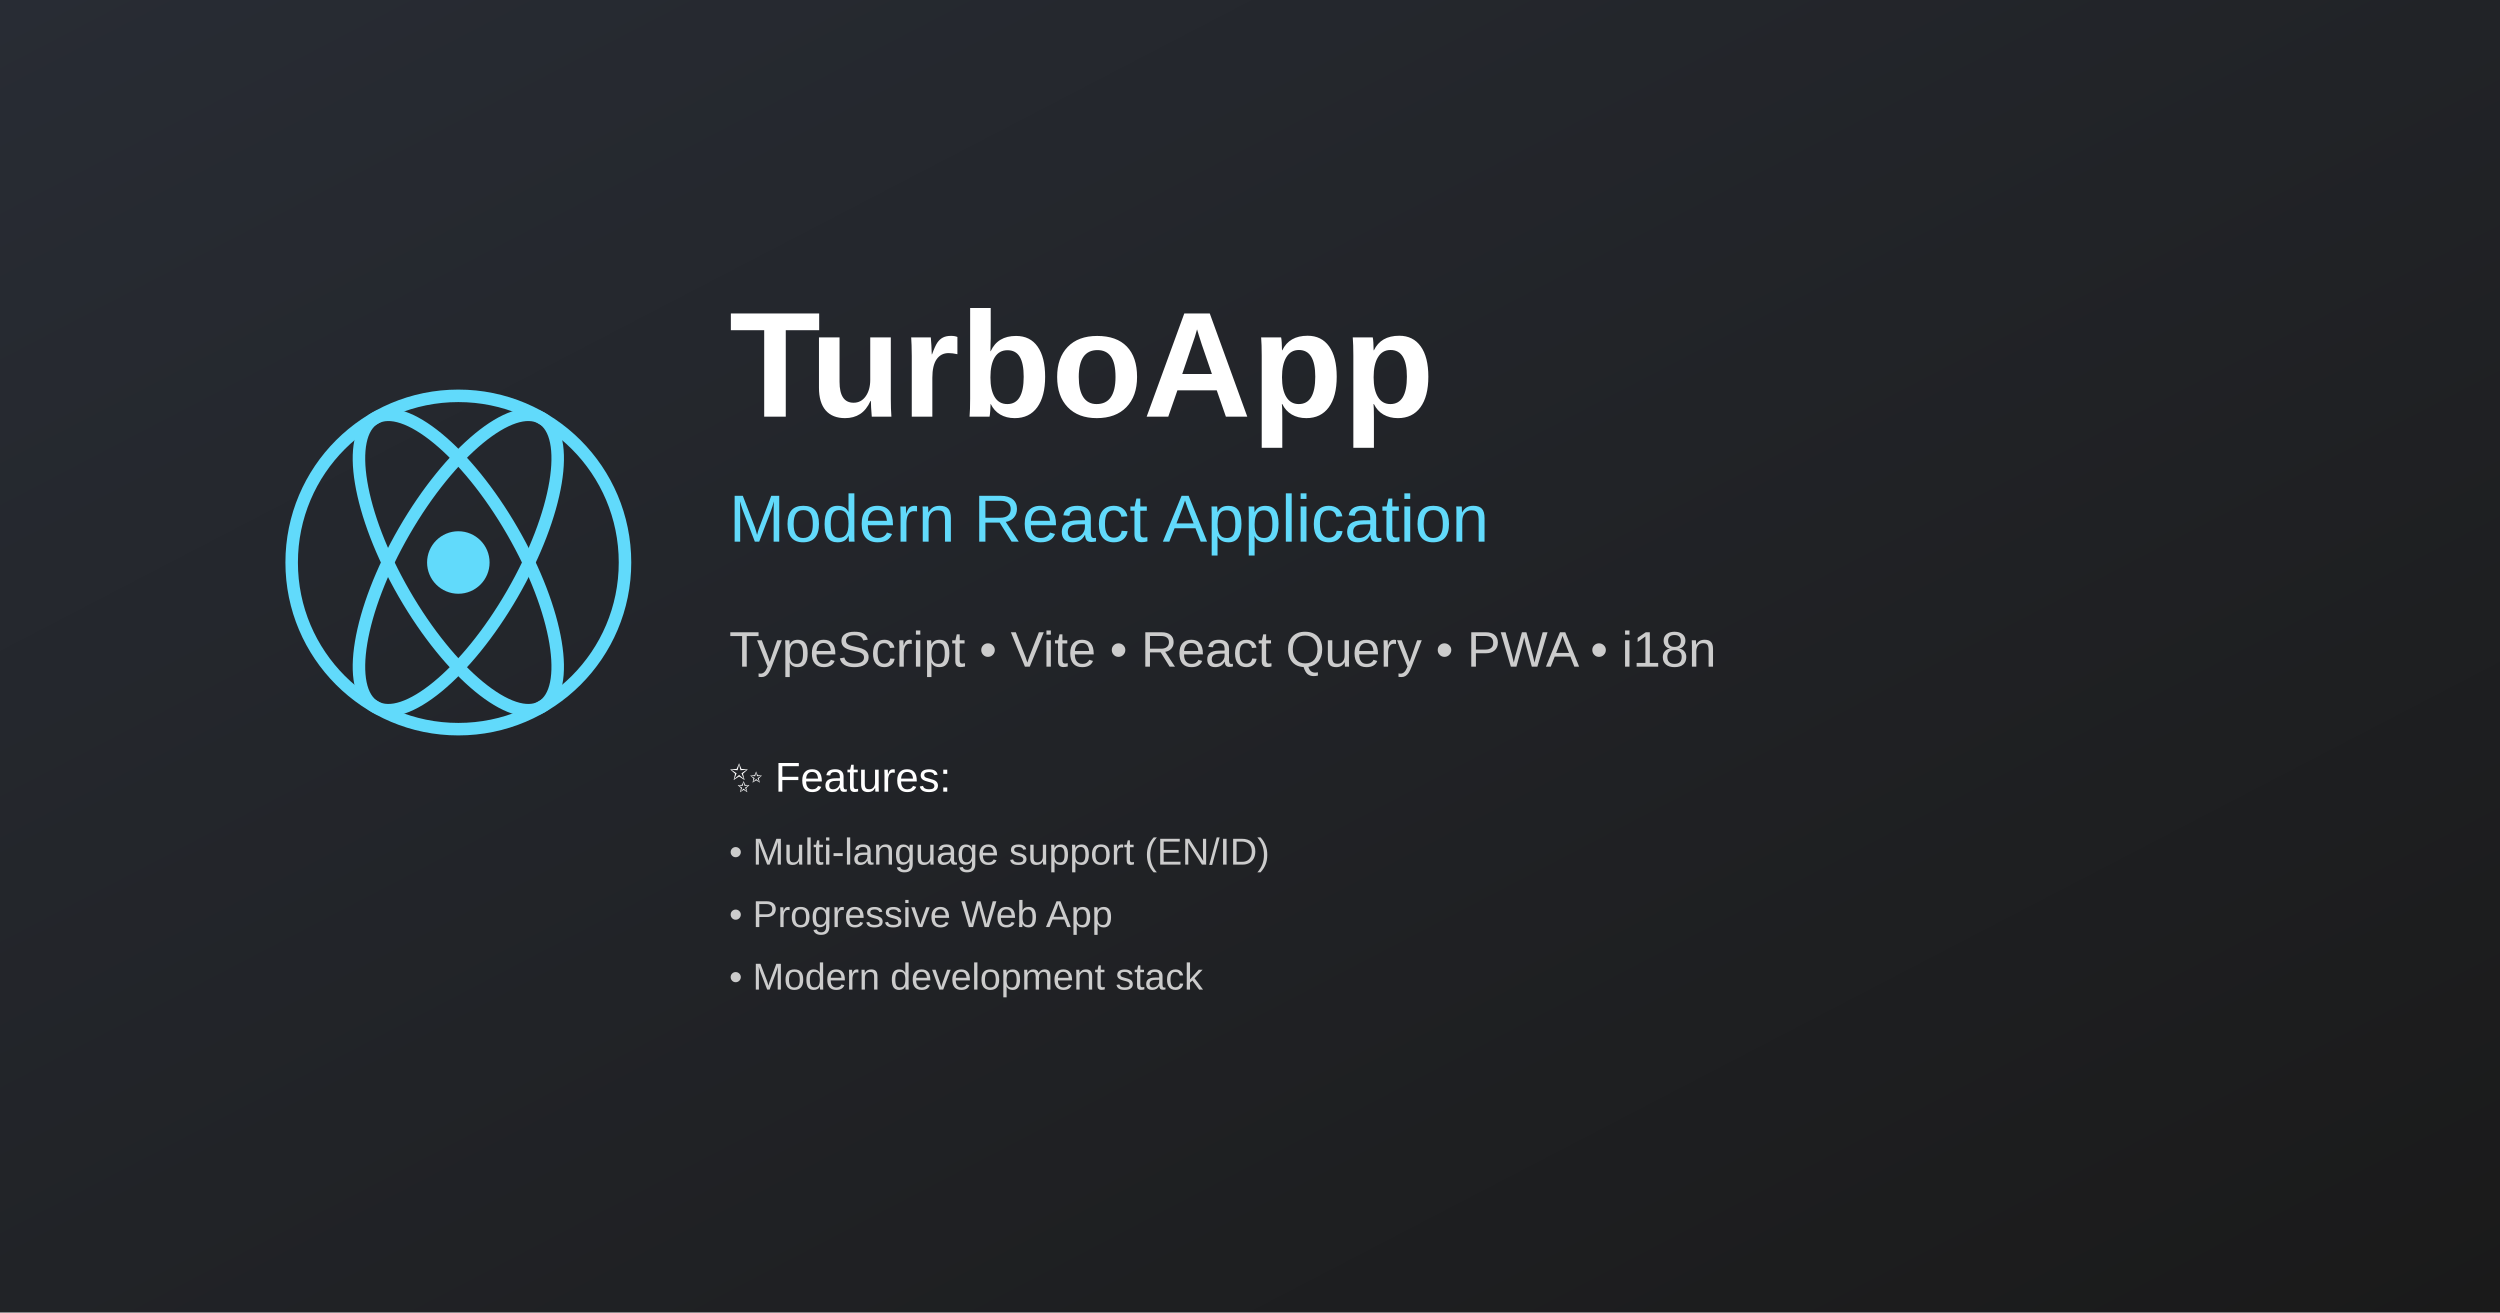
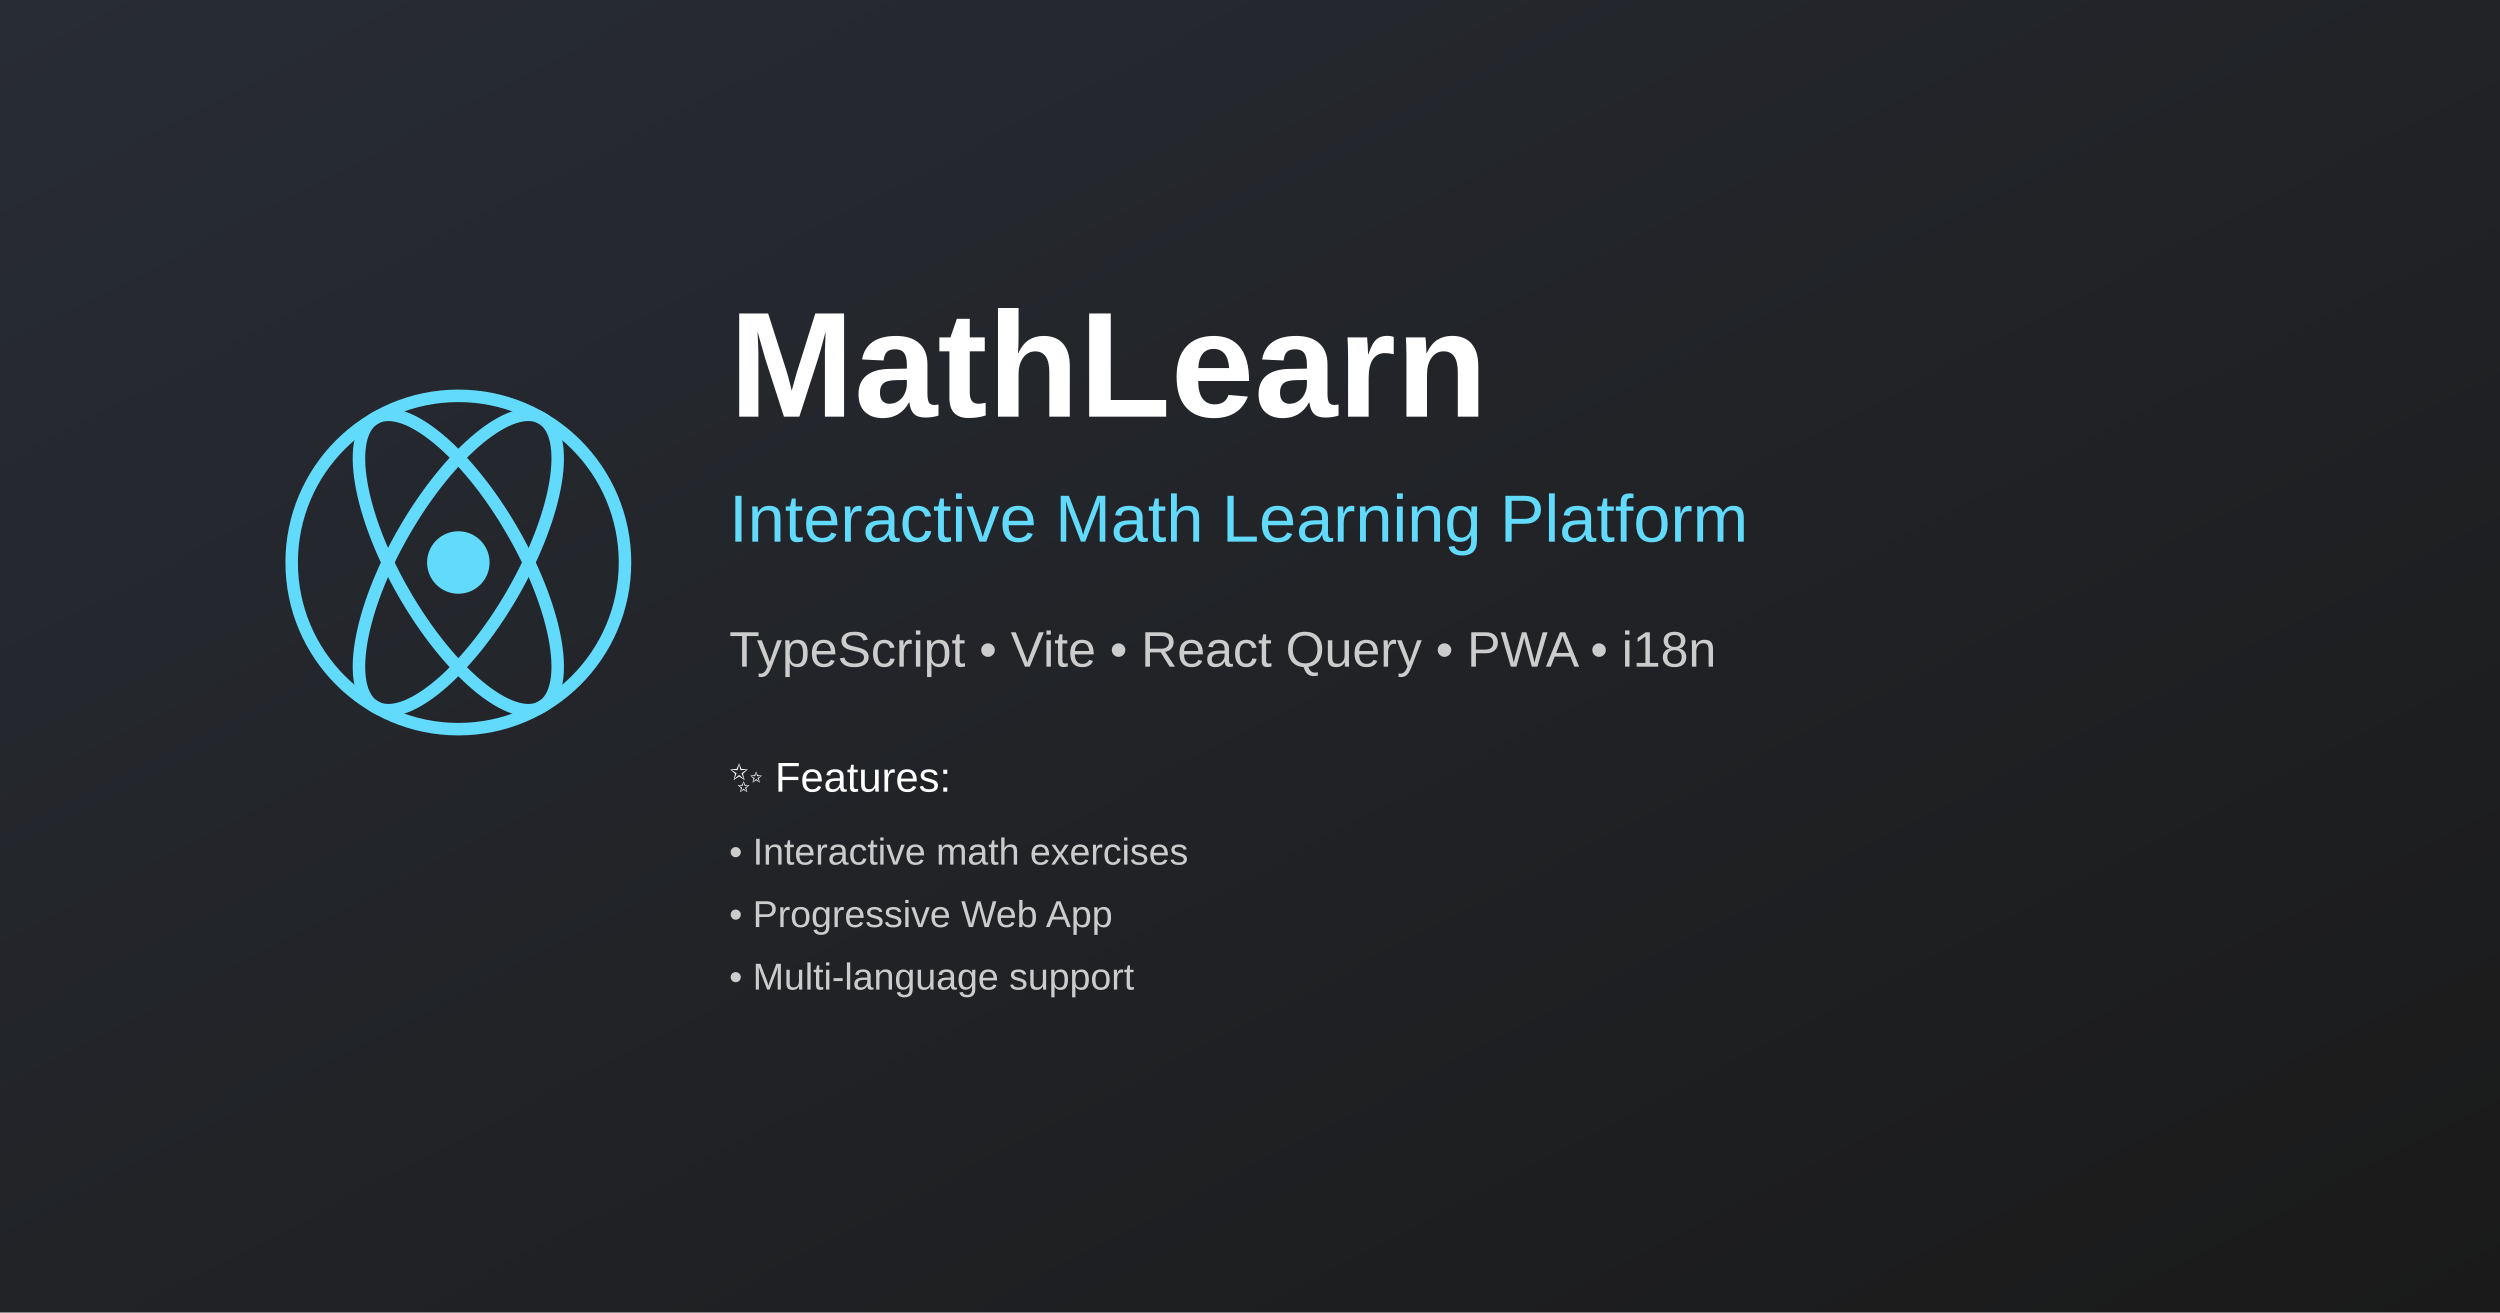
<svg xmlns="http://www.w3.org/2000/svg" width="1200" height="630" viewBox="0 0 1200 630" fill="none">
  <rect width="1200" height="630" fill="url(#gradient)" />
  <g transform="translate(100, 150)">
    <circle cx="120" cy="120" r="80" stroke="#61dafb" stroke-width="6" fill="none" />
    <circle cx="120" cy="120" r="15" fill="#61dafb" />
    <ellipse cx="120" cy="120" rx="80" ry="30" stroke="#61dafb" stroke-width="6" fill="none" transform="rotate(60 120 120)" />
    <ellipse cx="120" cy="120" rx="80" ry="30" stroke="#61dafb" stroke-width="6" fill="none" transform="rotate(-60 120 120)" />
  </g>
-   <text x="350" y="200" font-family="Arial, sans-serif" font-size="72" font-weight="bold" fill="#ffffff">TurboApp</text>
-   <text x="350" y="260" font-family="Arial, sans-serif" font-size="32" fill="#61dafb">Modern React Application</text>
+   <text x="350" y="200" font-family="Arial, sans-serif" font-size="72" font-weight="bold" fill="#ffffff">MathLearn</text>
+   <text x="350" y="260" font-family="Arial, sans-serif" font-size="32" fill="#61dafb">Interactive Math Learning Platform</text>
  <text x="350" y="320" font-family="Arial, sans-serif" font-size="24" fill="#cccccc">TypeScript • Vite • React Query • PWA • i18n</text>
  <g transform="translate(350, 380)">
    <text x="0" y="0" font-family="Arial, sans-serif" font-size="20" fill="#ffffff">✨ Features:</text>
-     <text x="0" y="35" font-family="Arial, sans-serif" font-size="18" fill="#cccccc">• Multi-language support (EN/ID)</text>
+     <text x="0" y="35" font-family="Arial, sans-serif" font-size="18" fill="#cccccc">• Interactive math exercises</text>
    <text x="0" y="65" font-family="Arial, sans-serif" font-size="18" fill="#cccccc">• Progressive Web App</text>
-     <text x="0" y="95" font-family="Arial, sans-serif" font-size="18" fill="#cccccc">• Modern development stack</text>
+     <text x="0" y="95" font-family="Arial, sans-serif" font-size="18" fill="#cccccc">• Multi-language support</text>
  </g>
  <defs>
    <linearGradient id="gradient" x1="0%" y1="0%" x2="100%" y2="100%">
      <stop offset="0%" style="stop-color:#282c34;stop-opacity:1" />
      <stop offset="100%" style="stop-color:#1a1a1a;stop-opacity:1" />
    </linearGradient>
  </defs>
</svg>
